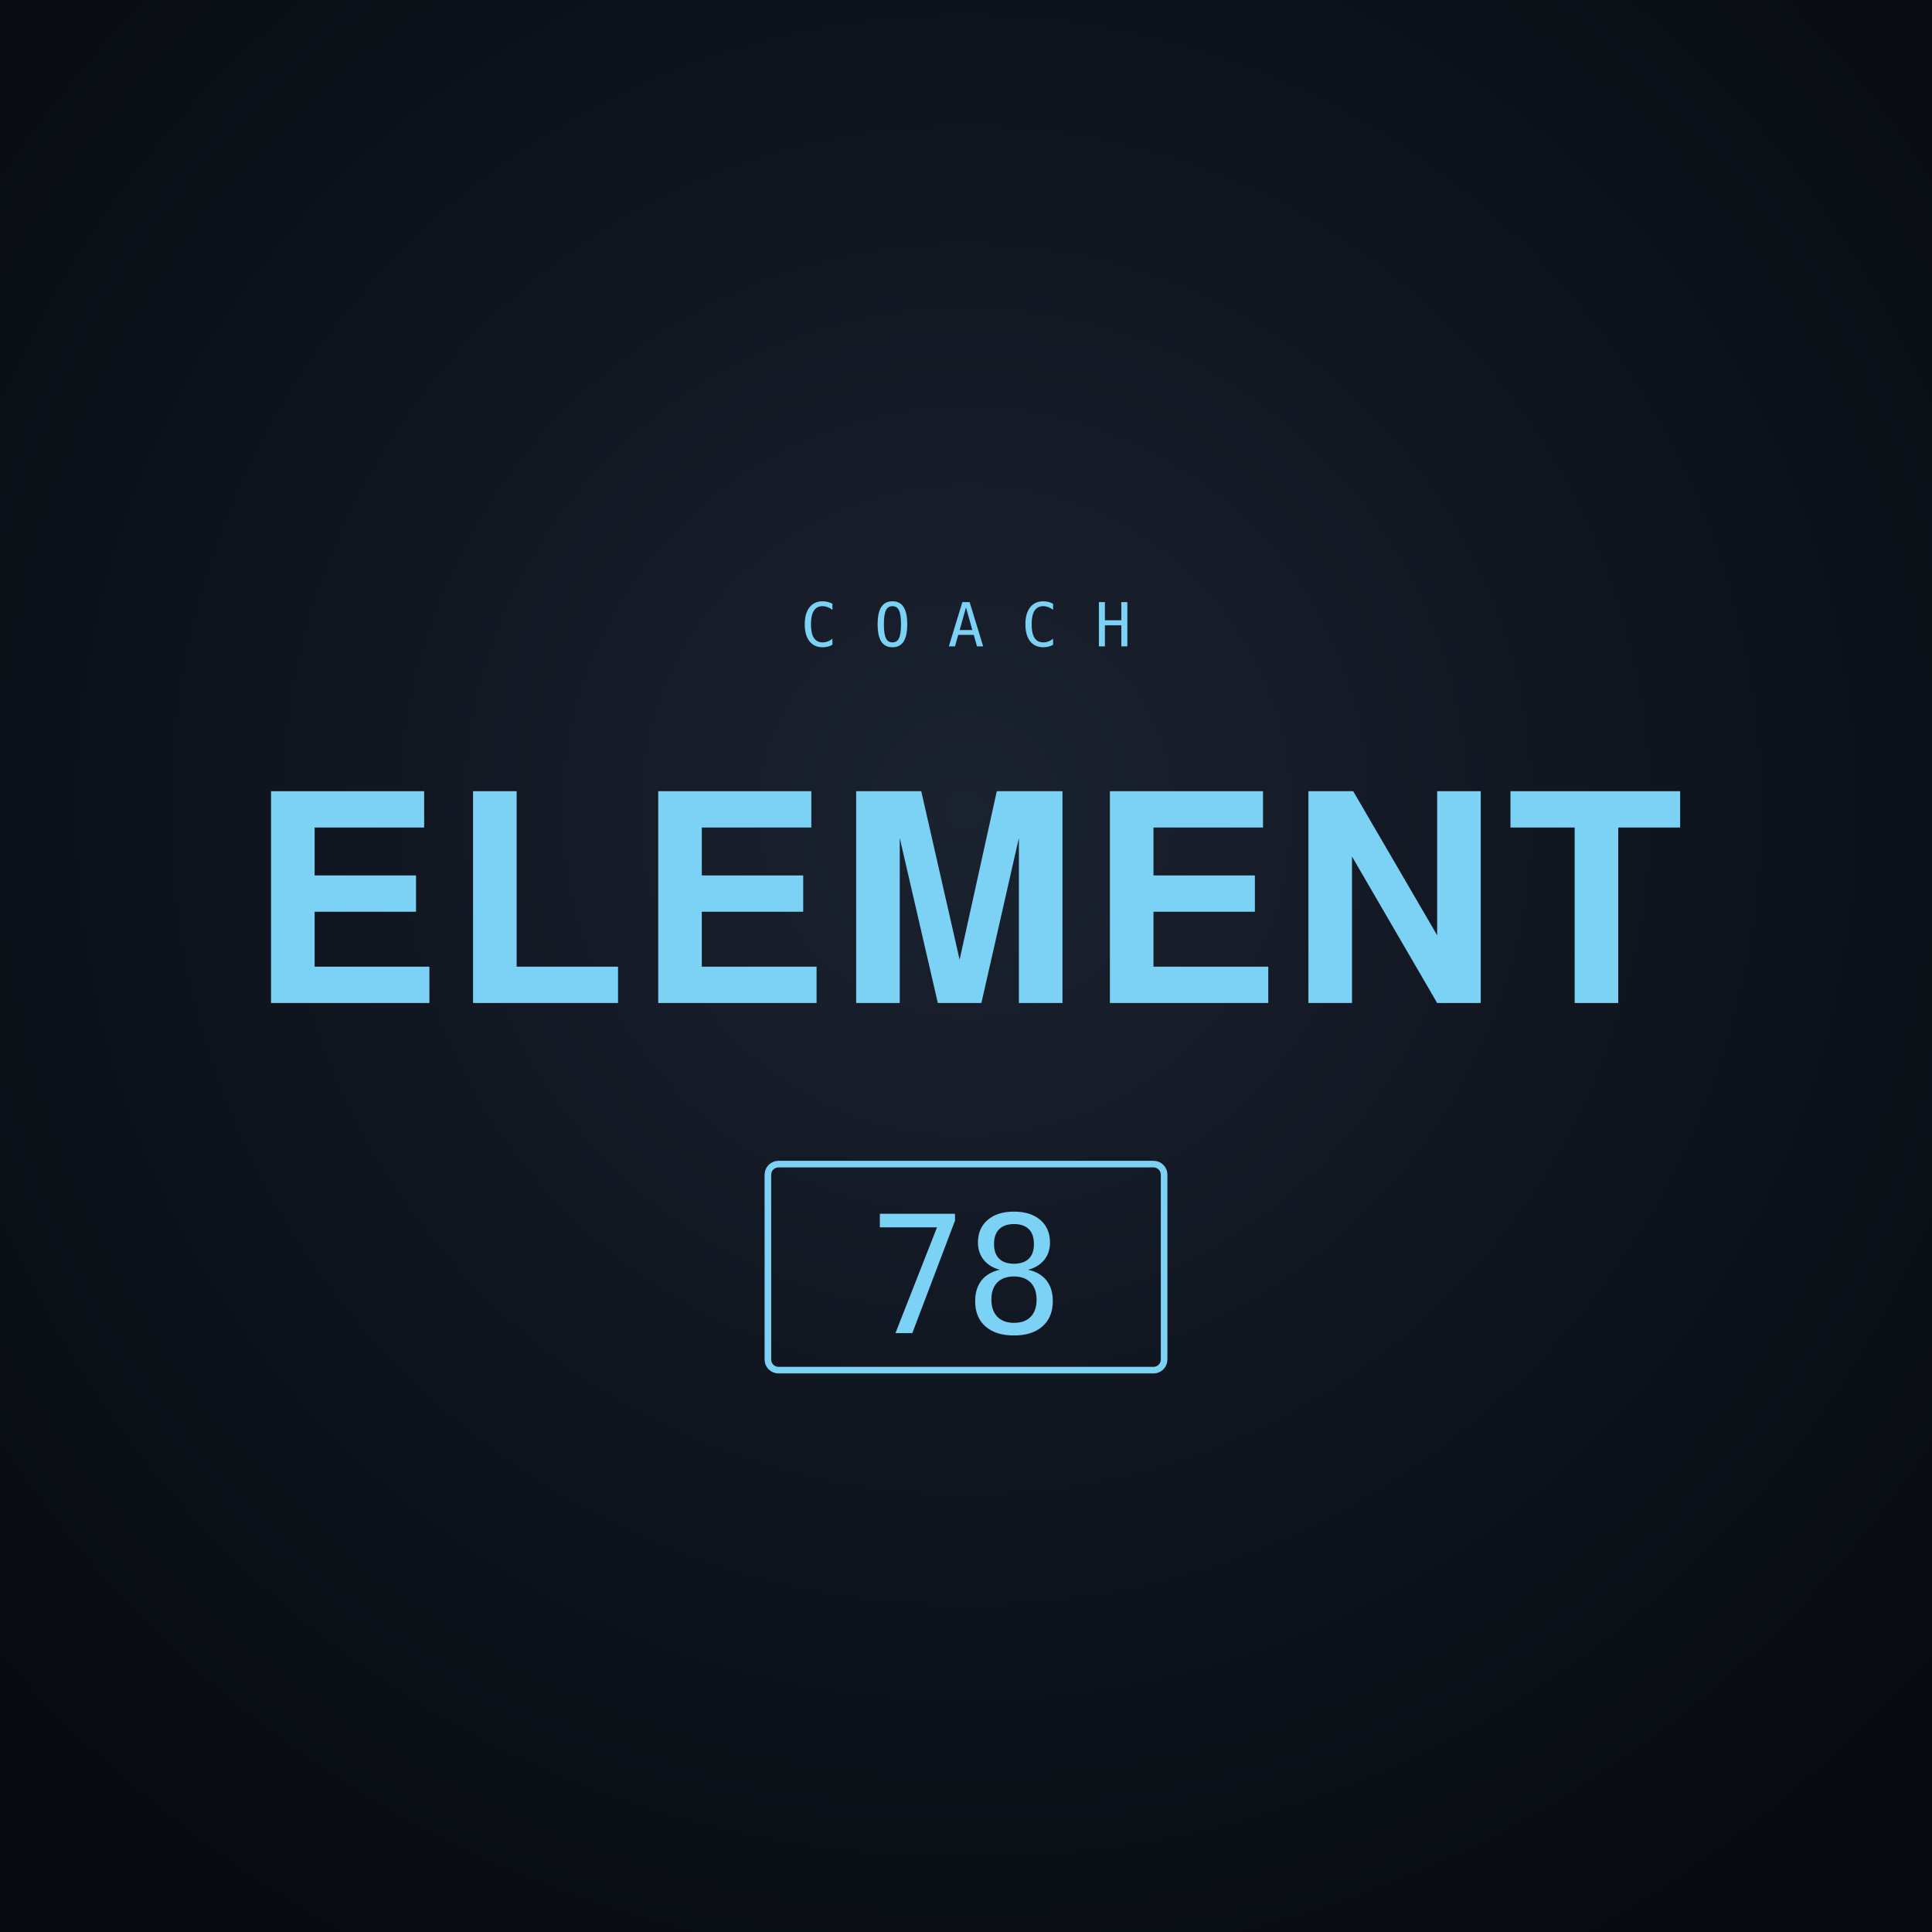
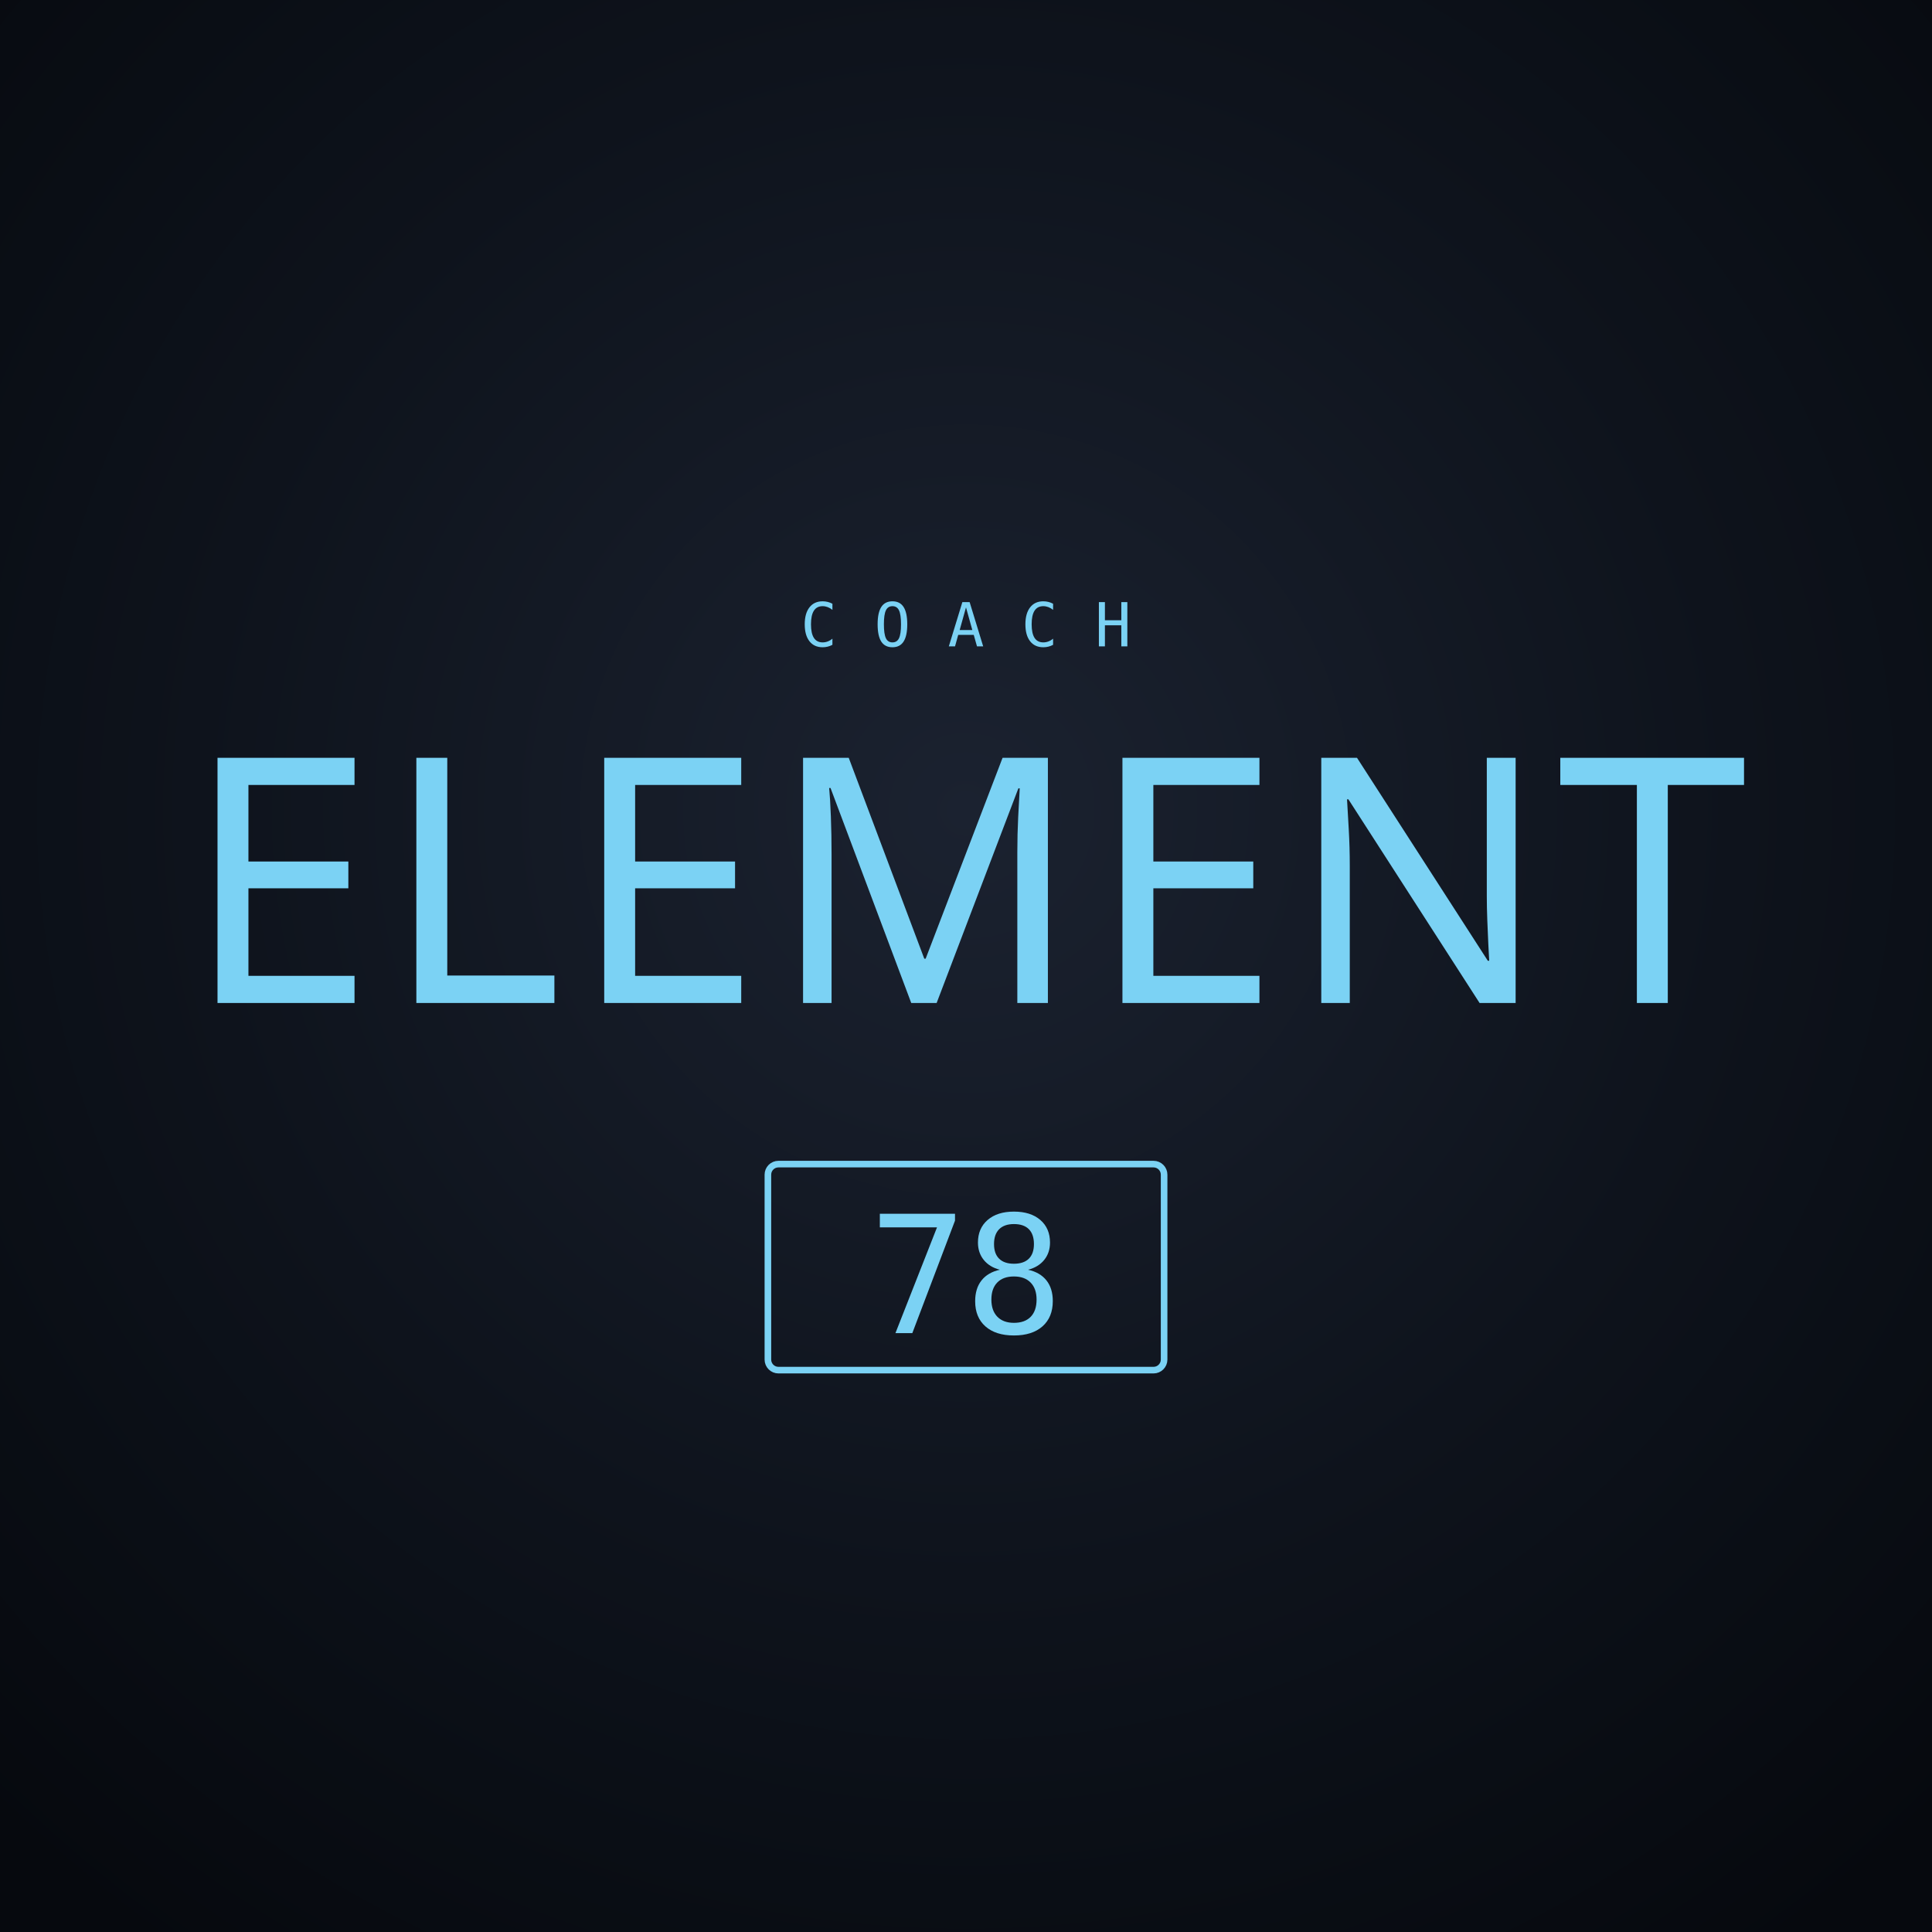
<svg xmlns="http://www.w3.org/2000/svg" viewBox="0 0 1024 1024" role="img" aria-label="Element 78 Coach">
  <defs>
+     <style>
+       @font-face {
+         font-family: "Anton";
+         font-style: normal;
+         font-weight: 400;
+         src: url("/fonts/Anton-Regular.ttf") format("truetype");
+       }
+     </style>
    <radialGradient id="ground" cx="50%" cy="42%" r="72%">
      <stop offset="0%" stop-color="#1B2230" />
      <stop offset="55%" stop-color="#0E131C" />
      <stop offset="100%" stop-color="#06090E" />
    </radialGradient>
  </defs>
  <rect width="1024" height="1024" fill="url(#ground)" />
  <g transform="translate(512 512) scale(0.7) translate(-512 -512)">
    <text x="512" y="270" text-anchor="middle" font-family="ui-monospace, 'JetBrains Mono', Menlo, Consolas, monospace" font-size="46" font-weight="500" letter-spacing="28" fill="#7BD2F4">COACH</text>
-     <text x="512" y="540" text-anchor="middle" font-family="Impact, Haettenschweiler, 'Arial Narrow', 'Helvetica Neue', sans-serif" font-size="220" font-weight="900" letter-spacing="6" fill="#7BD2F4">ELEMENT</text>
+     <text x="512" y="540" text-anchor="middle" font-family="Anton, Impact, Haettenschweiler, 'Arial Narrow', sans-serif" font-size="260" font-weight="400" letter-spacing="6" fill="#7BD2F4">ELEMENT</text>
    <g transform="translate(512 740)">
      <rect x="-150" y="-78" width="300" height="156" rx="8" ry="8" fill="none" stroke="#7BD2F4" stroke-width="5" />
      <text x="0" y="50" text-anchor="middle" font-family="ui-monospace, 'JetBrains Mono', Menlo, Consolas, monospace" font-size="124" font-weight="500" letter-spacing="-2" fill="#7BD2F4">78</text>
    </g>
  </g>
</svg>
